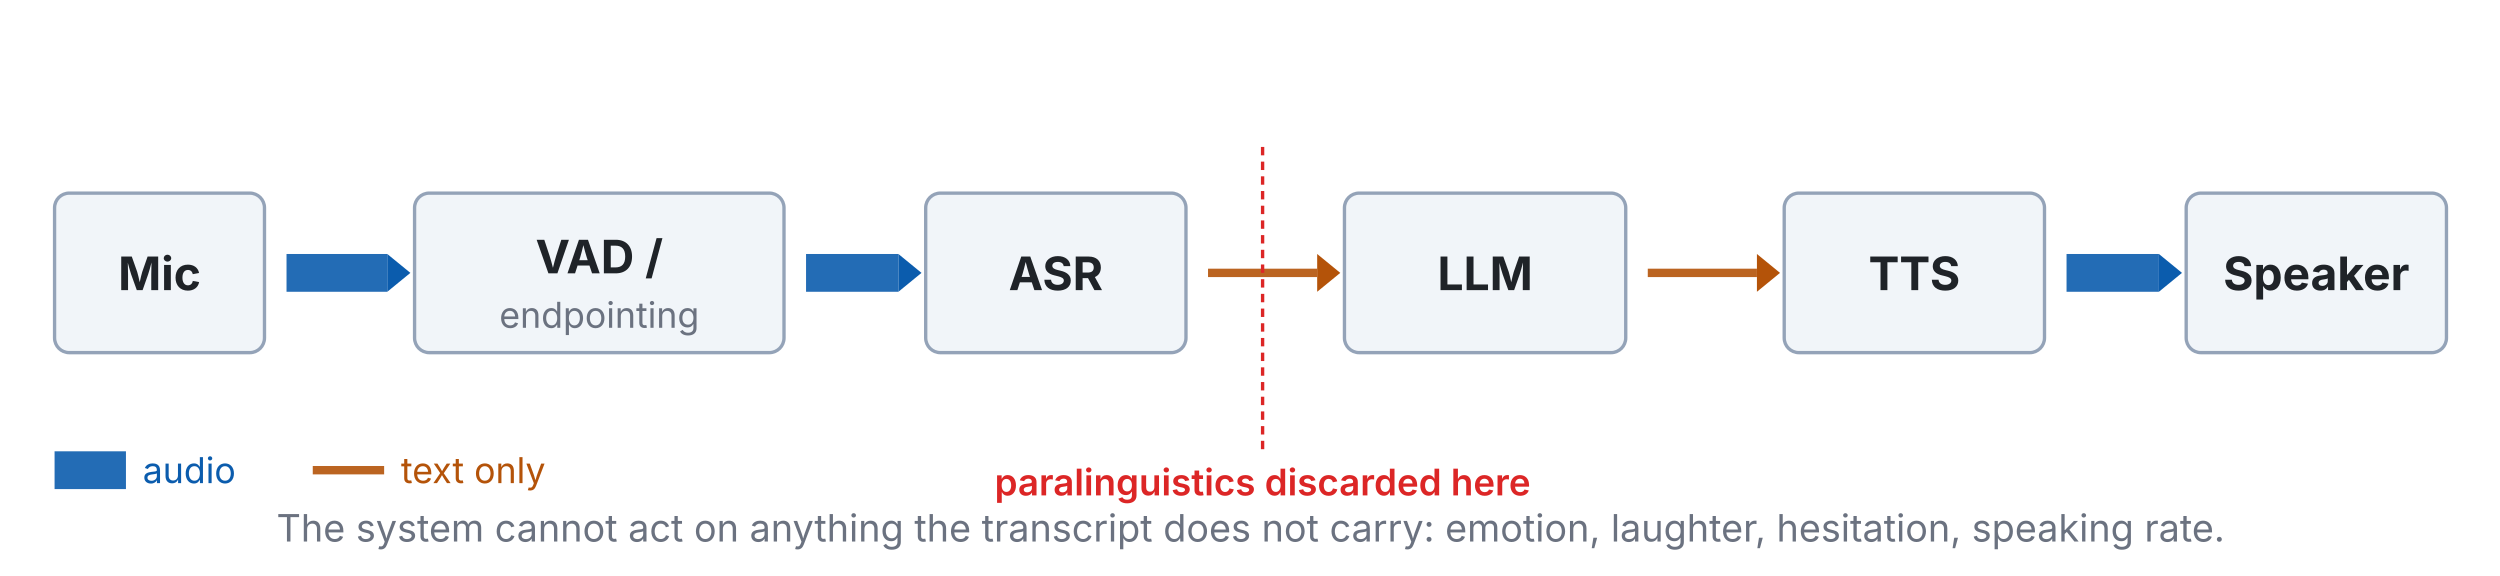
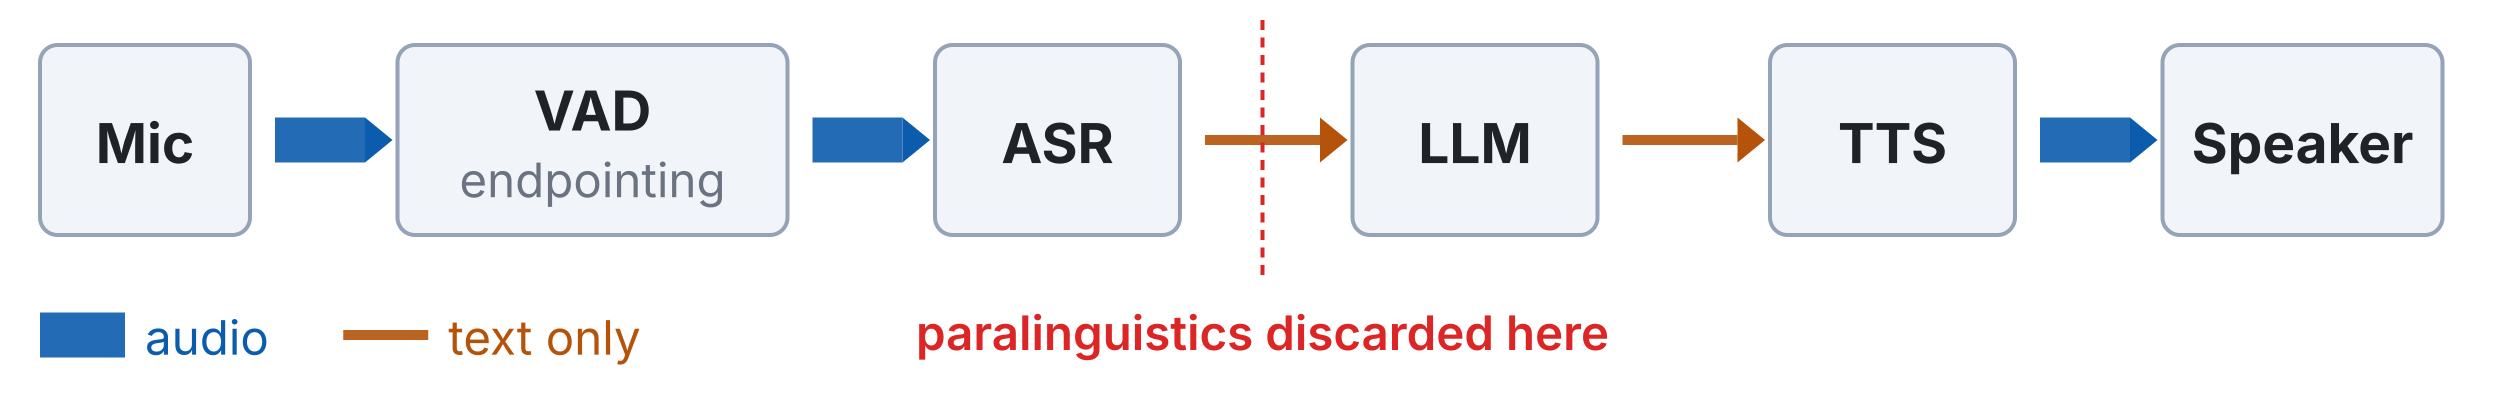
- <svg xmlns="http://www.w3.org/2000/svg" viewBox="0 0 1191 274" width="100%" role="img" font-family="system-ui,-apple-system,Segoe UI,sans-serif">
-   <rect x="26.0" y="92.0" width="100.0" height="76.0" rx="7" fill="#f1f5f9" stroke="#94a3b8" stroke-width="1.6" />
-   <text x="76.0" y="130.0" font-size="22" font-weight="650" fill="#1f2328" text-anchor="middle" dominant-baseline="middle">Mic</text>
-   <rect x="136.5" y="121.0" width="48.0" height="18.0" fill="#0b5cad" opacity=".9" />
-   <polygon points="184.5,121.0 195.5,130.0 184.5,139.0" fill="#0b5cad" />
-   <rect x="197.5" y="92.0" width="176.0" height="76.0" rx="7" fill="#f1f5f9" stroke="#94a3b8" stroke-width="1.6" />
-   <text x="285.5" y="122.0" font-size="22" font-weight="650" fill="#1f2328" text-anchor="middle" dominant-baseline="middle">VAD /</text>
-   <text x="285.5" y="150.0" font-size="17" fill="#6b7280" text-anchor="middle" dominant-baseline="middle">endpointing</text>
-   <rect x="384.0" y="121.0" width="44.0" height="18.0" fill="#0b5cad" opacity=".9" />
-   <polygon points="428.0,121.0 439.0,130.0 428.0,139.0" fill="#0b5cad" />
-   <rect x="441.0" y="92.0" width="124.0" height="76.0" rx="7" fill="#f1f5f9" stroke="#94a3b8" stroke-width="1.6" />
-   <text x="503.0" y="130.0" font-size="22" font-weight="650" fill="#1f2328" text-anchor="middle" dominant-baseline="middle">ASR</text>
-   <rect x="575.5" y="128.0" width="52.0" height="4.0" fill="#b45309" opacity=".9" />
-   <polygon points="627.5,121.0 638.5,130.0 627.5,139.0" fill="#b45309" />
-   <rect x="640.5" y="92.0" width="134.0" height="76.0" rx="7" fill="#f1f5f9" stroke="#94a3b8" stroke-width="1.6" />
-   <text x="707.5" y="130.0" font-size="22" font-weight="650" fill="#1f2328" text-anchor="middle" dominant-baseline="middle">LLM</text>
-   <rect x="785.0" y="128.0" width="52.0" height="4.0" fill="#b45309" opacity=".9" />
-   <polygon points="837.0,121.0 848.0,130.0 837.0,139.0" fill="#b45309" />
-   <rect x="850.0" y="92.0" width="124.0" height="76.0" rx="7" fill="#f1f5f9" stroke="#94a3b8" stroke-width="1.6" />
-   <text x="912.0" y="130.0" font-size="22" font-weight="650" fill="#1f2328" text-anchor="middle" dominant-baseline="middle">TTS</text>
-   <rect x="984.5" y="121.0" width="44.0" height="18.0" fill="#0b5cad" opacity=".9" />
-   <polygon points="1028.5,121.0 1039.5,130.0 1028.5,139.0" fill="#0b5cad" />
-   <rect x="1041.5" y="92.0" width="124.0" height="76.0" rx="7" fill="#f1f5f9" stroke="#94a3b8" stroke-width="1.6" />
-   <text x="1103.5" y="130.0" font-size="22" font-weight="650" fill="#1f2328" text-anchor="middle" dominant-baseline="middle">Speaker</text>
-   <line x1="601.5" y1="70.0" x2="601.5" y2="214.0" stroke="#dc2626" stroke-width="1.6" stroke-dasharray="4 3" />
-   <text x="601.5" y="236.0" font-size="17.5" font-weight="600" fill="#dc2626" text-anchor="middle">paralinguistics discarded here</text>
-   <rect x="26.0" y="215.0" width="34" height="18.0" fill="#0b5cad" opacity=".9" />
-   <text x="68.0" y="224.0" font-size="17" fill="#0b5cad" dominant-baseline="middle">audio</text>
-   <rect x="149.0" y="222.0" width="34" height="4.0" fill="#b45309" opacity=".9" />
-   <text x="191.0" y="224.0" font-size="17" fill="#b45309" dominant-baseline="middle">text only</text>
-   <text x="595.8" y="258.0" font-size="18" fill="#6b7280" text-anchor="middle">The system cannot act on anything the transcript does not carry: emotion, laughter, hesitation, speaking rate.</text>
+ <svg xmlns="http://www.w3.org/2000/svg" viewBox="0 0 1000 160" width="100%" role="img" font-family="system-ui,-apple-system,Segoe UI,sans-serif">
+   <rect x="16.0" y="18.0" width="84.0" height="76.0" rx="7" fill="#f1f5f9" stroke="#94a3b8" stroke-width="1.6" />
+   <text x="58.0" y="57.0" font-size="22" font-weight="700" fill="#1f2328" text-anchor="middle" dominant-baseline="middle">Mic</text>
+   <rect x="110.0" y="47.0" width="36.0" height="18.0" fill="#0b5cad" opacity=".9" />
+   <polygon points="146.0,47.0 157.0,56.0 146.0,65.0" fill="#0b5cad" />
+   <rect x="159.0" y="18.0" width="156.0" height="76.0" rx="7" fill="#f1f5f9" stroke="#94a3b8" stroke-width="1.6" />
+   <text x="237.0" y="44.0" font-size="22" font-weight="700" fill="#1f2328" text-anchor="middle" dominant-baseline="middle">VAD</text>
+   <text x="237.0" y="72.0" font-size="19" font-weight="400" fill="#6b7280" text-anchor="middle" dominant-baseline="middle">endpointing</text>
+   <rect x="325.0" y="47.0" width="36.0" height="18.0" fill="#0b5cad" opacity=".9" />
+   <polygon points="361.0,47.0 372.0,56.0 361.0,65.0" fill="#0b5cad" />
+   <rect x="374.0" y="18.0" width="98.0" height="76.0" rx="7" fill="#f1f5f9" stroke="#94a3b8" stroke-width="1.6" />
+   <text x="423.0" y="57.0" font-size="22" font-weight="700" fill="#1f2328" text-anchor="middle" dominant-baseline="middle">ASR</text>
+   <rect x="482.0" y="54.0" width="46.0" height="4.0" fill="#b45309" opacity=".9" />
+   <polygon points="528.0,47.0 539.0,56.0 528.0,65.0" fill="#b45309" />
+   <rect x="541.0" y="18.0" width="98.0" height="76.0" rx="7" fill="#f1f5f9" stroke="#94a3b8" stroke-width="1.6" />
+   <text x="590.0" y="57.0" font-size="22" font-weight="700" fill="#1f2328" text-anchor="middle" dominant-baseline="middle">LLM</text>
+   <rect x="649.0" y="54.0" width="46.0" height="4.0" fill="#b45309" opacity=".9" />
+   <polygon points="695.0,47.0 706.0,56.0 695.0,65.0" fill="#b45309" />
+   <rect x="708.0" y="18.0" width="98.0" height="76.0" rx="7" fill="#f1f5f9" stroke="#94a3b8" stroke-width="1.6" />
+   <text x="757.0" y="57.0" font-size="22" font-weight="700" fill="#1f2328" text-anchor="middle" dominant-baseline="middle">TTS</text>
+   <rect x="816.0" y="47.0" width="36.0" height="18.0" fill="#0b5cad" opacity=".9" />
+   <polygon points="852.0,47.0 863.0,56.0 852.0,65.0" fill="#0b5cad" />
+   <rect x="865.0" y="18.0" width="112.0" height="76.0" rx="7" fill="#f1f5f9" stroke="#94a3b8" stroke-width="1.6" />
+   <text x="921.0" y="57.0" font-size="22" font-weight="700" fill="#1f2328" text-anchor="middle" dominant-baseline="middle">Speaker</text>
+   <line x1="505.0" y1="8.0" x2="505.0" y2="112.0" stroke="#dc2626" stroke-width="1.6" stroke-dasharray="4 3" />
+   <text x="505.0" y="140.0" font-size="19" font-weight="600" fill="#dc2626" text-anchor="middle" dominant-baseline="auto">paralinguistics discarded here</text>
+   <rect x="16.0" y="125.0" width="34" height="18.0" fill="#0b5cad" opacity=".9" />
+   <text x="58.0" y="135.0" font-size="19" font-weight="400" fill="#0b5cad" text-anchor="start" dominant-baseline="middle">audio</text>
+   <rect x="137.3" y="132.0" width="34" height="4.0" fill="#b45309" opacity=".9" />
+   <text x="179.3" y="135.0" font-size="19" font-weight="400" fill="#b45309" text-anchor="start" dominant-baseline="middle">text only</text>
</svg>
